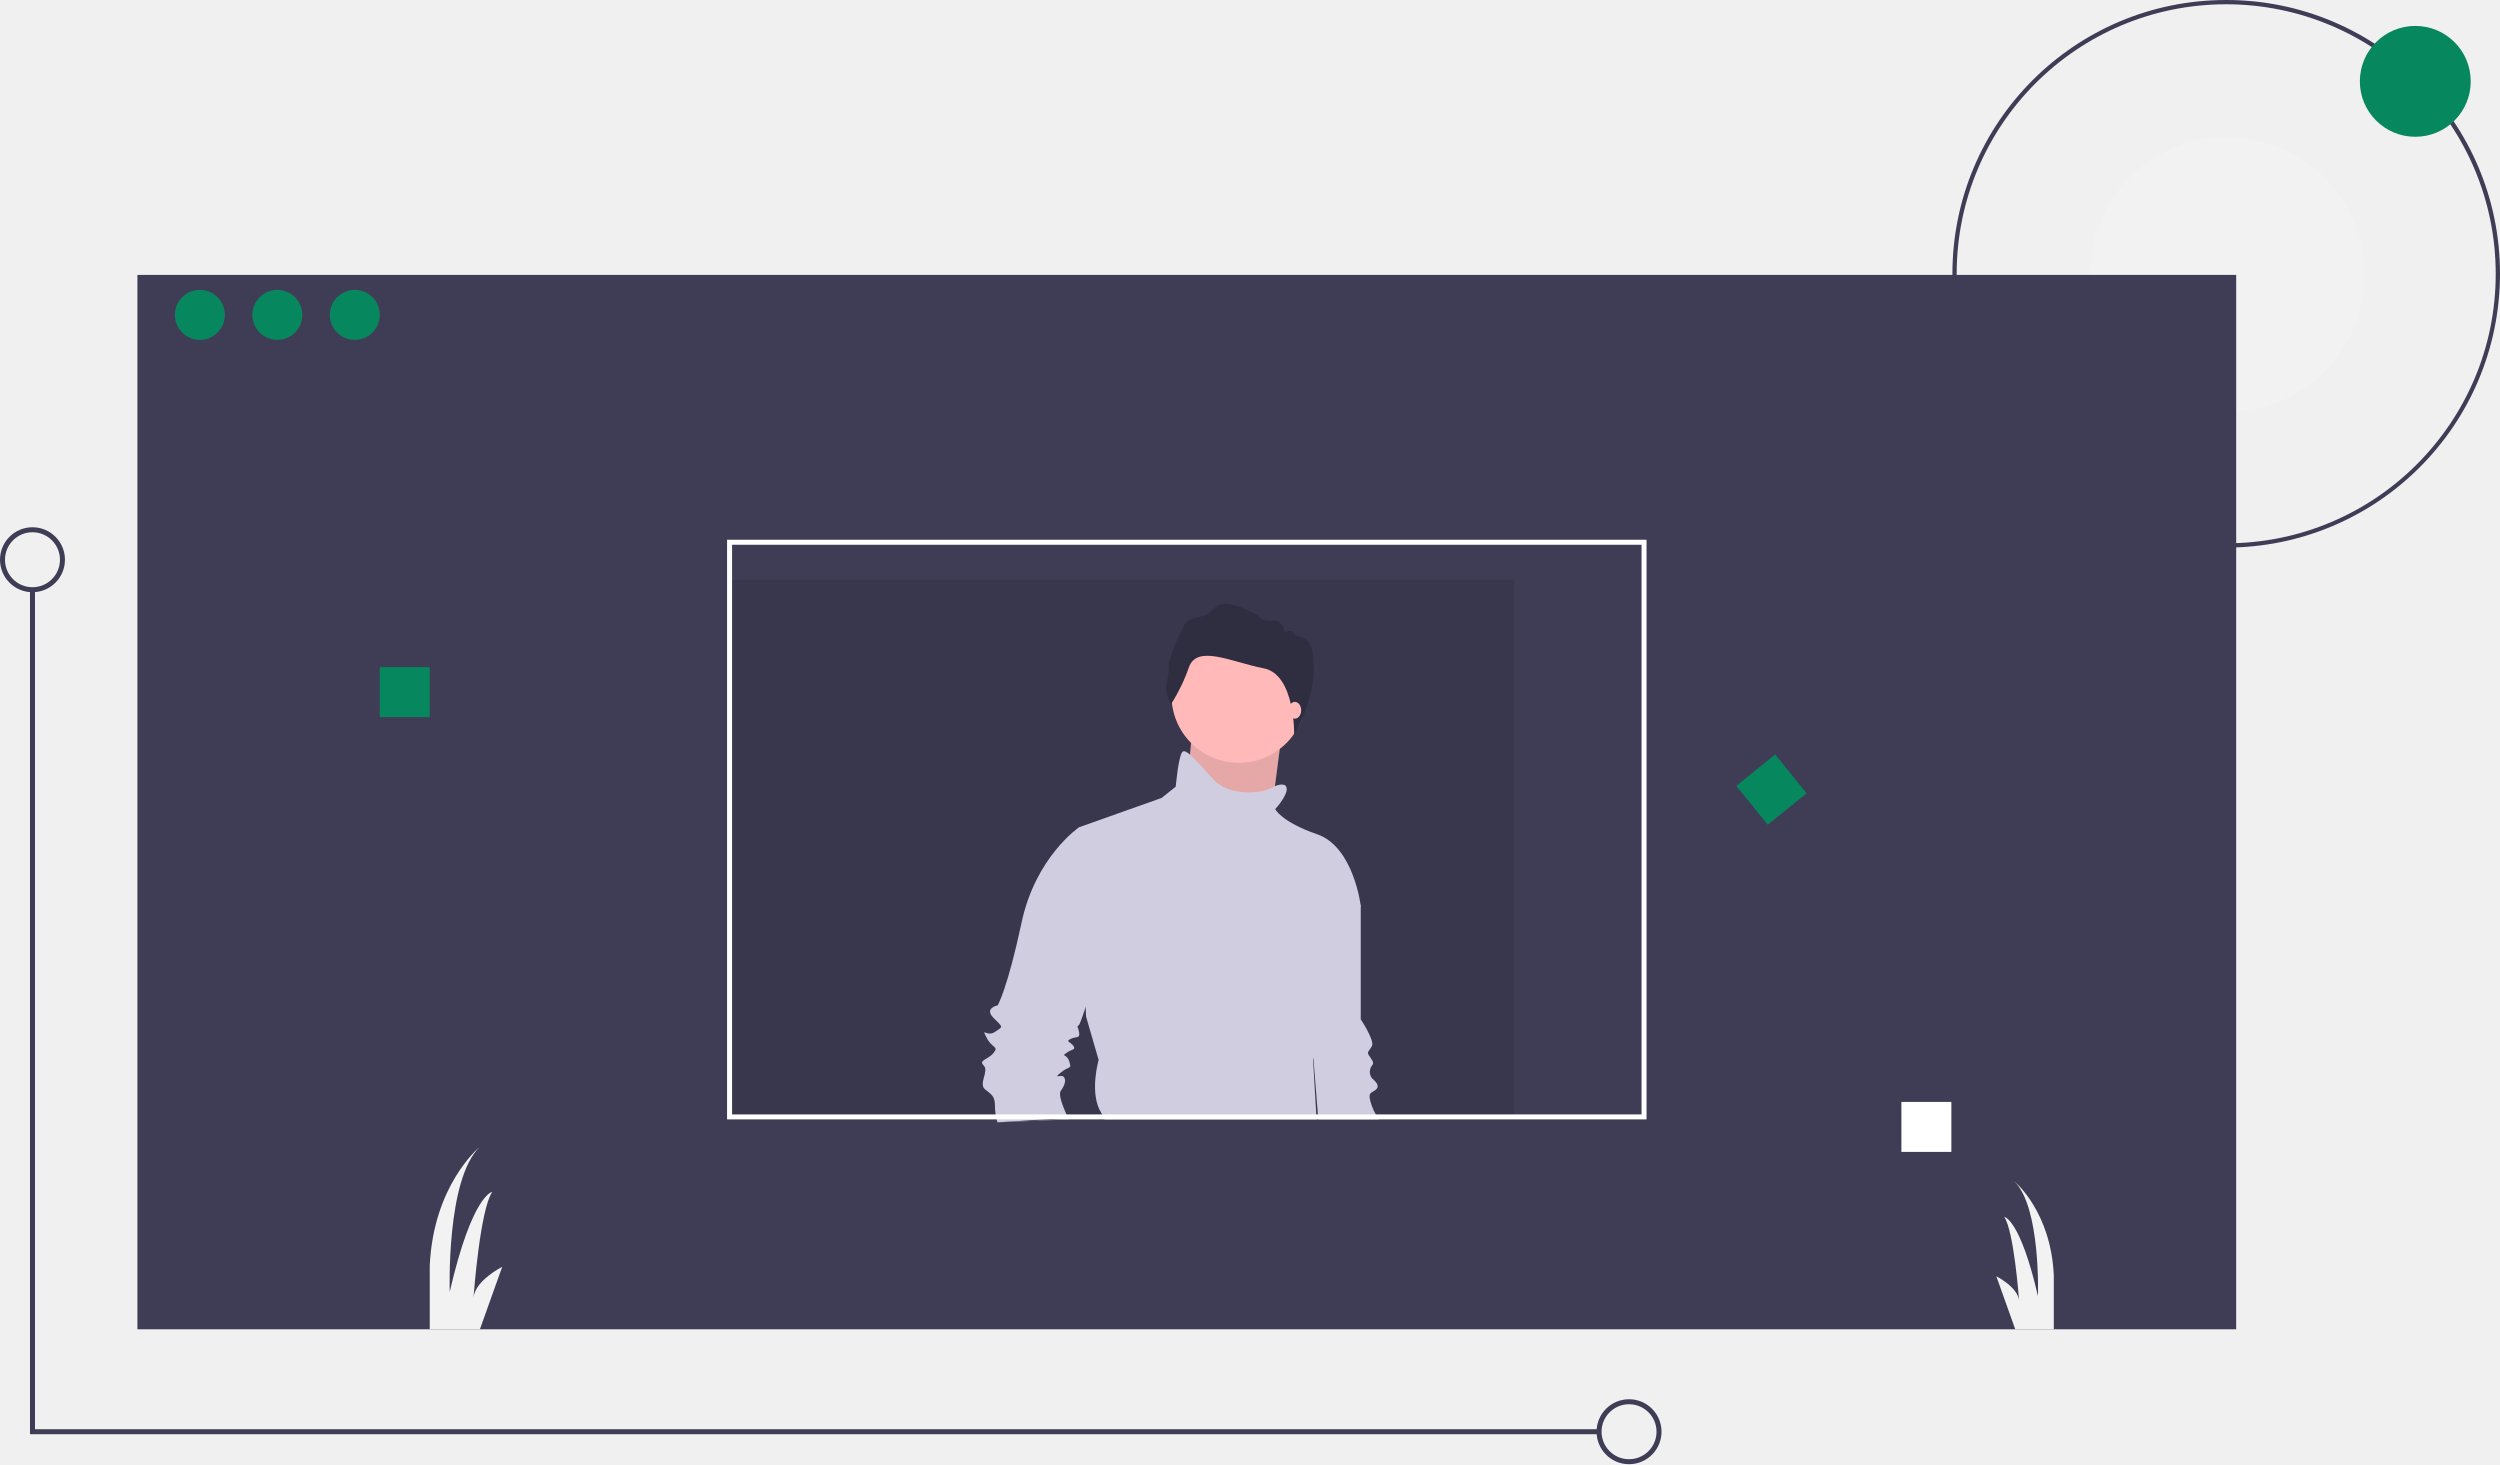
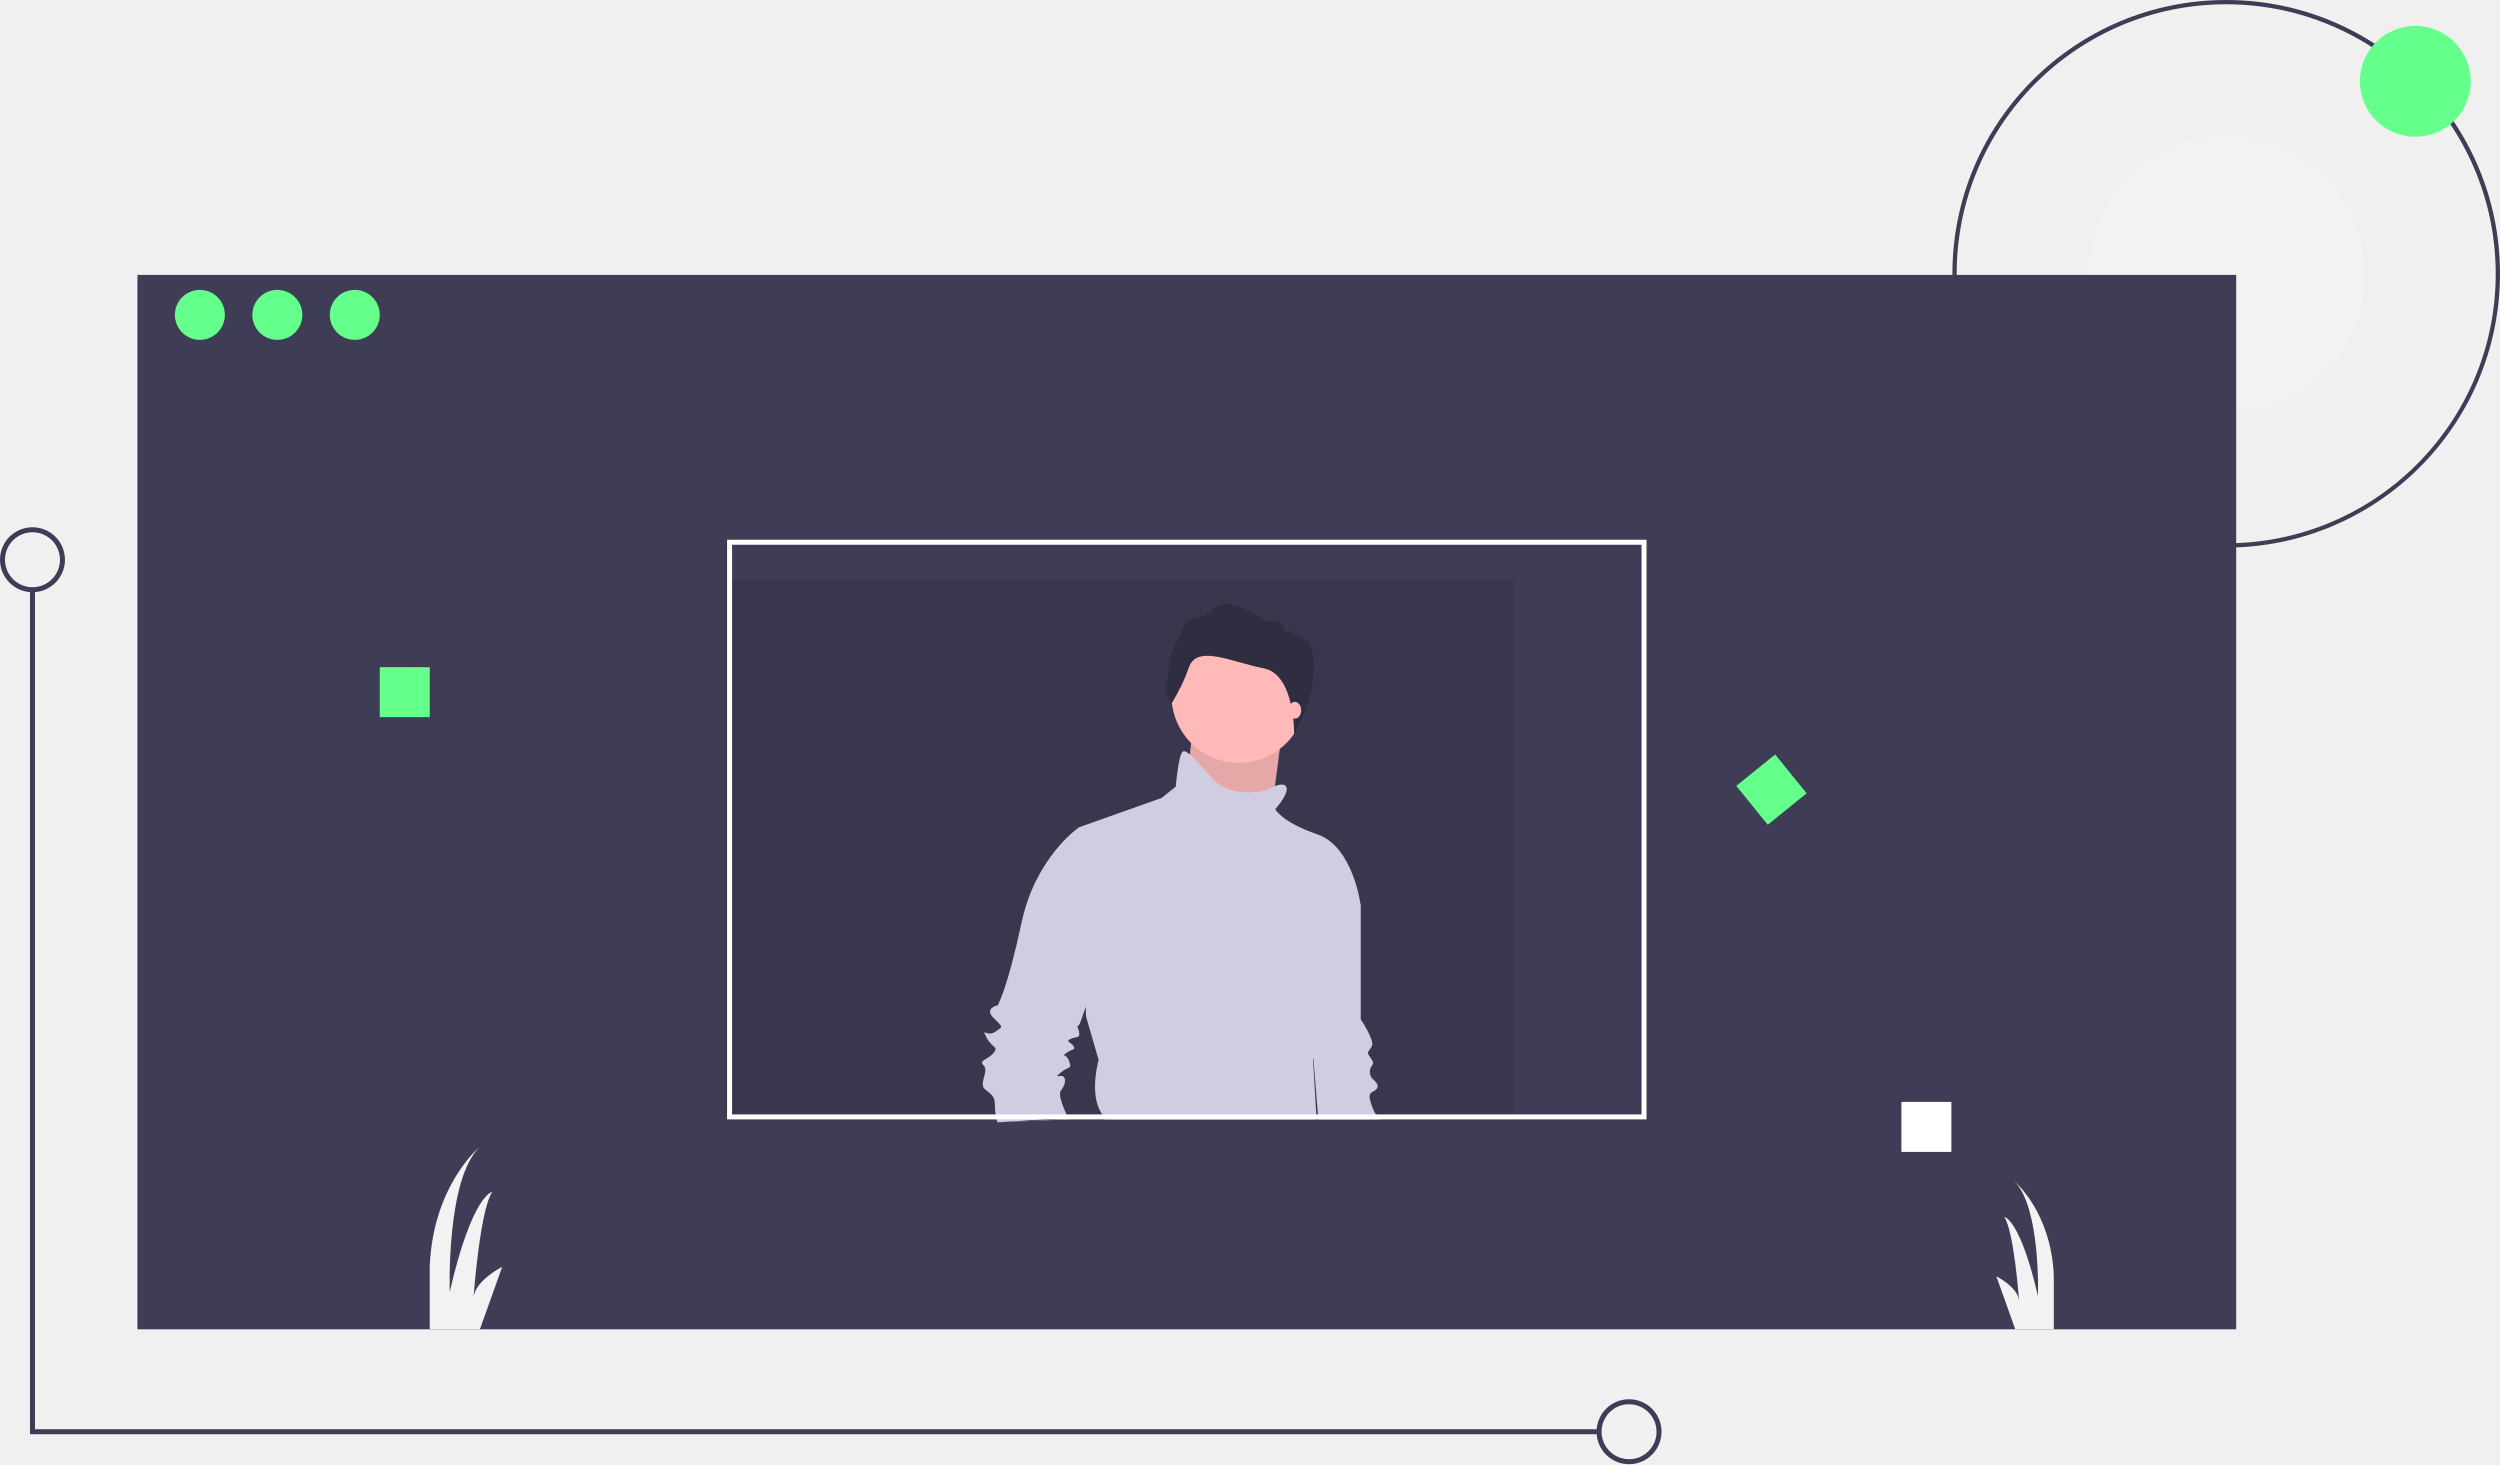
<svg xmlns="http://www.w3.org/2000/svg" id="e07c9319-842b-449a-9f57-029d5804b779" data-name="Layer 1" width="1168.75" height="684.517" viewBox="0 0 1168.75 684.517">
  <path d="M1056.375,363.742a128,128,0,1,1,128-128A128.145,128.145,0,0,1,1056.375,363.742Zm0-254a126,126,0,1,0,126,126A126.143,126.143,0,0,0,1056.375,109.742Z" transform="translate(-15.625 -107.7417)" fill="#3f3d56" />
  <circle cx="1041.179" cy="128.367" r="64.273" fill="#f2f2f2" />
  <rect x="64.244" y="128.517" width="981.176" height="492.924" fill="#3f3d56" />
  <rect x="339.908" y="271.021" width="367.941" height="252.303" opacity="0.1" />
-   <circle cx="1129.149" cy="38.028" r="25.917" fill="#07875d" />
-   <circle cx="93.445" cy="147.206" r="11.681" fill="#07875d" />
-   <circle cx="129.655" cy="147.206" r="11.681" fill="#07875d" />
-   <circle cx="165.866" cy="147.206" r="11.681" fill="#07875d" />
-   <rect x="177.546" y="311.903" width="23.361" height="23.361" fill="#07875d" />
+   <circle cx="1129.149" cy="38.028" r="25.917" fill="#65ff8b" />
+   <circle cx="93.445" cy="147.206" r="11.681" fill="#65ff8b" />
+   <circle cx="129.655" cy="147.206" r="11.681" fill="#65ff8b" />
+   <circle cx="165.866" cy="147.206" r="11.681" fill="#65ff8b" />
+   <rect x="177.546" y="311.903" width="23.361" height="23.361" fill="#65ff8b" />
  <rect x="888.899" y="515.147" width="23.361" height="23.361" fill="#fff" />
-   <rect x="832.104" y="465.199" width="23.361" height="23.361" transform="translate(-127.7592 529.1579) rotate(-38.97687)" fill="#07875d" />
+   <rect x="832.104" y="465.199" width="23.361" height="23.361" transform="translate(-127.7592 529.1579) rotate(-38.97687)" fill="#65ff8b" />
  <polygon points="747.563 670.5 14.017 670.5 14.017 275.693 16.353 275.693 16.353 668.164 747.563 668.164 747.563 670.5" fill="#3f3d56" />
  <path d="M777.205,792.258a15.185,15.185,0,1,1,15.185-15.185A15.202,15.202,0,0,1,777.205,792.258Zm0-28.034a12.849,12.849,0,1,0,12.849,12.849A12.863,12.863,0,0,0,777.205,764.225Z" transform="translate(-15.625 -107.7417)" fill="#3f3d56" />
  <path d="M30.81,384.603a15.185,15.185,0,1,1,15.185-15.185A15.202,15.202,0,0,1,30.81,384.603Zm0-28.034a12.849,12.849,0,1,0,12.849,12.849A12.863,12.863,0,0,0,30.81,356.569Z" transform="translate(-15.625 -107.7417)" fill="#3f3d56" />
  <path d="M250.407,699.981l-10.431,29.202H216.533V699.397c1.729-37.366,22.696-54.934,23.35-55.472-15.757,15.197-14.005,67.736-14.005,67.736,10.513-45.555,19.857-46.723,19.857-46.723-5.653,8.492-8.574,47.12-8.749,49.526C237.686,706.347,250.407,699.981,250.407,699.981Z" transform="translate(-15.625 -107.7417)" fill="#f2f2f2" />
  <path d="M975.776,703.952v25.23H957.753l-8.842-24.775S958.991,709.454,959.552,715.89c-.14-1.986-2.453-32.542-6.938-39.27,0,0,7.417.923,15.757,37.051,0,0,1.378-41.665-11.108-53.719C957.788,660.383,974.41,674.307,975.776,703.952Z" transform="translate(-15.625 -107.7417)" fill="#f2f2f2" />
  <path d="M660.34,631.06H631.93l-.19-2.33-2.07-25.97v-.01l-2.15-27,13.11-55.69,11.14,11.14V584.27s6.55,9.83,5.24,12.45-2.62,2.62-1.31,4.58c1.31,1.97,2.62,3.28,1.31,4.59a4.92,4.92,0,0,0,0,5.9c1.31,1.31,3.93,3.27,1.96,5.24-1.96,1.96-4.58.65-1.96,7.86a23.001,23.001,0,0,0,1.8,3.84A25.502,25.502,0,0,0,660.34,631.06Z" transform="translate(-15.625 -107.7417)" fill="#d0cde1" />
  <polygon points="557.189 343.847 553.258 383.159 593.225 389.056 596.173 366.452 599.122 343.847 557.189 343.847" fill="#ffb9b9" />
  <polygon points="557.189 343.847 553.258 383.159 593.225 389.056 596.173 366.452 599.122 343.847 557.189 343.847" opacity="0.1" />
  <circle cx="579.138" cy="325.174" r="31.45" fill="#ffb9b9" />
  <path d="M515.29,631.06c-.11-.23-.23-.47-.35-.73-.23-.49-.48-1.02-.75-1.6-1.74-3.88-3.87-9.4-2.64-11.05,1.97-2.62,2.62-5.24,1.31-6.55s-5.24,1.31-1.31-1.97c3.93-3.27,5.24-1.31,3.93-5.24s-3.93-1.96-1.31-3.93c2.62-1.96,4.59-1.31,3.28-3.27-1.31-1.97-3.93-1.97-1.31-3.28s4.59,0,3.93-3.28c-.66-3.27-1.31-1.96,0-3.27.34-.34,1.53-3.64,3.12-8.35,4.45-13.31,11.95-37.86,11.95-38.83,0-1.31-10.48-42.58-10.48-42.58l-4.59-2.63s-20.31,13.76-26.86,44.56c-6.56,30.79-11.14,38.66-11.14,38.66s-6.55,1.31-1.97,5.89c4.59,4.59,4.59,3.93.66,6.55s-6.55-2.62-3.93,2.62c2.62,5.25,5.89,3.94,3.27,7.21-2.62,3.28-7.2,3.28-4.58,5.9s-2.62,8.52.65,11.14c3.28,2.62,4.59,3.27,4.59,7.86a24.268,24.268,0,0,0,.31,3.84,19.597,19.597,0,0,0,.48,2.33c.15.61.3,1.07.4,1.36Z" transform="translate(-15.625 -107.7417)" fill="#d0cde1" />
  <polygon points="499.665 523.318 502.335 523.318 502.475 522.388 499.315 522.588 487.825 523.318 466.325 524.678 499.665 523.318" fill="#3f3d56" />
  <path d="M529.24,603.27l-5.89-20.31-.16-4.42-3.12-84.04,38.66-13.75L565.28,475.5s1.31-15.07,3.28-16.38c.71-.47,1.85.08,3.36,1.36,2.65,2.25,6.45,6.74,11.05,11.75,7.21,7.86,22.28,6.55,26.86,3.93a15.468,15.468,0,0,1,1.83-.91c3.29-1.36,4.72-.4,4.72-.4,3.28,2.62-4.58,11.14-4.58,11.14s2.62,5.89,19.65,11.79c17.04,5.9,20.32,33.42,20.32,33.42s-20.32,55.03-19.66,58.96c.56,3.37-1.76,10.59-2.44,12.59v.01c-.11.32-.18.51-.18.51l1.49,25.46.14,2.33H532.01a13.478,13.478,0,0,0-1.11-2.33c-.11-.18-.23-.37-.35-.56C524.66,618.99,529.24,603.27,529.24,603.27Z" transform="translate(-15.625 -107.7417)" fill="#d0cde1" />
  <path d="M563.095,436.944s-3.266-4.899-2.01-10.174a30.837,30.837,0,0,0,.879-9.17s2.638-8.542,5.276-13.315,1.382-6.783,9.672-8.29,4.899-12.31,26.755-.628a6.41,6.41,0,0,0,6.657,2.512c4.522-.879,6.155,5.401,6.155,5.401s3.015-1.759,4.145.754,9.191-1.508,9.191,15.45-9.173,32.105-9.173,32.105.672-28.524-14.275-31.414-31.026-11.305-34.92-.502A82.35,82.35,0,0,1,563.095,436.944Z" transform="translate(-15.625 -107.7417)" fill="#2f2e41" />
  <ellipse cx="605.346" cy="332.054" rx="2.948" ry="3.931" fill="#ffb9b9" />
  <path d="M355.53,360.07V631.06H785.38V360.07ZM783.05,628.73H357.87V362.41H783.05Z" transform="translate(-15.625 -107.7417)" fill="#fff" />
</svg>
